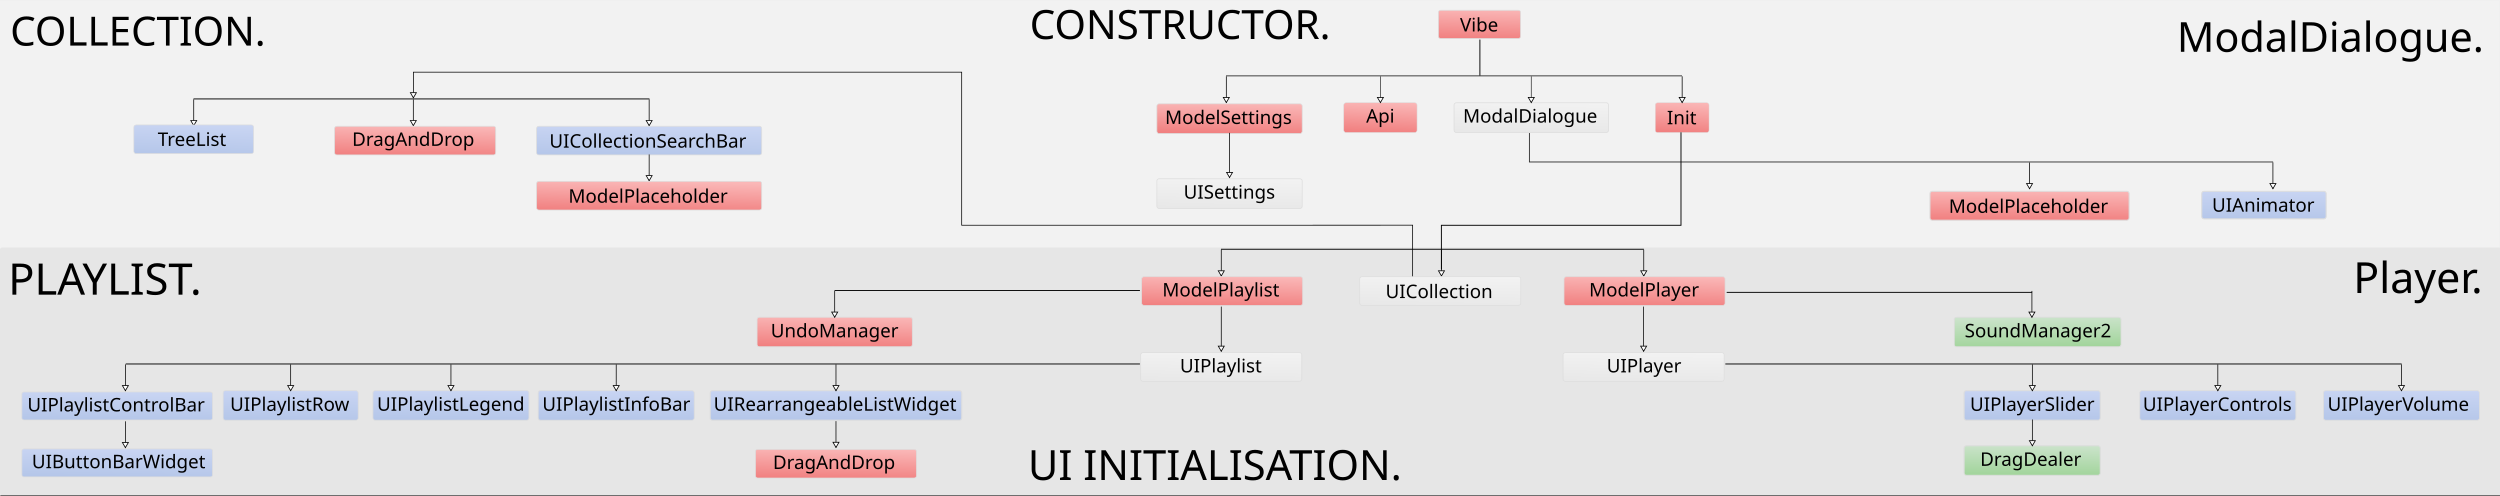
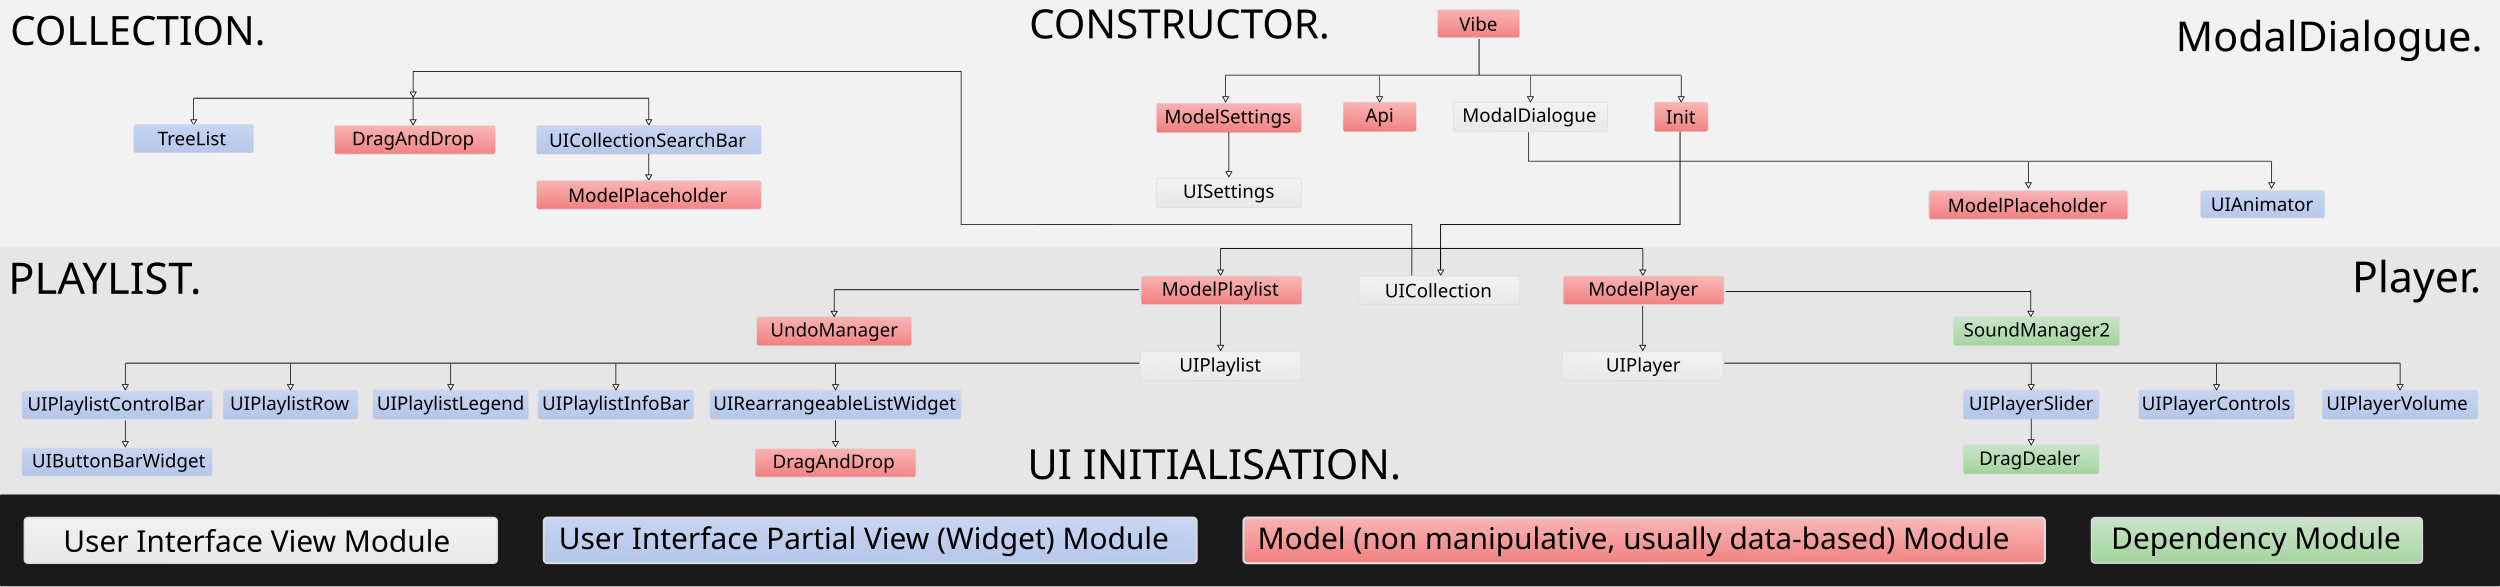
- <svg xmlns="http://www.w3.org/2000/svg" xmlns:xlink="http://www.w3.org/1999/xlink" width="2722.769" height="539.558" id="svg5546" version="1.1">
+ <svg xmlns="http://www.w3.org/2000/svg" xmlns:xlink="http://www.w3.org/1999/xlink" width="2724.286" height="638.857" id="svg5546" version="1.1">
  <defs id="defs5548">
    <linearGradient id="linearGradient4040">
      <stop style="stop-color:#cde4cd;stop-opacity:1" offset="0" id="stop4042" />
      <stop style="stop-color:#9ed397;stop-opacity:1" offset="1" id="stop4044" />
    </linearGradient>
    <linearGradient id="linearGradient4026">
      <stop id="stop4028" offset="0" style="stop-color:#fab7b7;stop-opacity:1" />
      <stop id="stop4030" offset="1" style="stop-color:#f07b7b;stop-opacity:1" />
    </linearGradient>
    <linearGradient id="linearGradient3996">
      <stop id="stop3998" offset="0" style="stop-color:#c9d5f3;stop-opacity:1" />
      <stop id="stop4000" offset="1" style="stop-color:#b3c5e8;stop-opacity:1;" />
    </linearGradient>
    <marker orient="auto" refY="0" refX="0" id="EmptyTriangleOutL" style="overflow:visible">
      <path id="path6257" d="m 5.77,0 -8.65,5 0,-10 8.65,5 z" style="fill:#ffffff;fill-rule:evenodd;stroke:#000000;stroke-width:1pt;marker-start:none" transform="matrix(0.8,0,0,0.8,-4.8,0)" />
    </marker>
    <linearGradient id="linearGradient6064">
      <stop style="stop-color:#f2f2f2;stop-opacity:1;" offset="0" id="stop6066" />
      <stop style="stop-color:#e7e7e7;stop-opacity:1;" offset="1" id="stop6068" />
    </linearGradient>
    <linearGradient xlink:href="#linearGradient6064" id="linearGradient7086" gradientUnits="userSpaceOnUse" gradientTransform="matrix(0.8095747,0,0,0.8095747,362.8881,351.9597)" x1="372.246" y1="35.644" x2="371.226" y2="81.101" />
    <linearGradient xlink:href="#linearGradient4026" id="linearGradient7091" gradientUnits="userSpaceOnUse" gradientTransform="matrix(0.8095747,0,0,0.8095747,363.8982,269.2469)" x1="372.246" y1="35.644" x2="371.226" y2="81.101" />
    <linearGradient xlink:href="#linearGradient6064" id="linearGradient7102" gradientUnits="userSpaceOnUse" gradientTransform="matrix(0.8095747,0,0,0.8095747,-97.11192,351.9597)" x1="372.246" y1="35.644" x2="371.226" y2="81.101" />
    <linearGradient xlink:href="#linearGradient4026" id="linearGradient7107" gradientUnits="userSpaceOnUse" gradientTransform="matrix(0.8095747,0,0,0.8095747,-96.10177,269.2469)" x1="372.246" y1="35.644" x2="371.226" y2="81.101" />
    <linearGradient xlink:href="#linearGradient4026" id="linearGradient7196" gradientUnits="userSpaceOnUse" gradientTransform="matrix(1.001619,0,0,0.8095747,-568.8911,313.3891)" x1="372.246" y1="35.644" x2="371.226" y2="81.101" />
    <linearGradient xlink:href="#linearGradient4040" id="linearGradient7210" gradientUnits="userSpaceOnUse" gradientTransform="matrix(1.075505,0,0,0.8095747,-1499.956,313.3891)" x1="372.246" y1="35.644" x2="371.226" y2="81.101" />
    <linearGradient xlink:href="#linearGradient3996" id="linearGradient7265" gradientUnits="userSpaceOnUse" gradientTransform="matrix(1.622593,0,0,0.8095747,571.3202,393.3891)" x1="372.246" y1="35.644" x2="371.226" y2="81.101" />
    <linearGradient xlink:href="#linearGradient3996" id="linearGradient7270" gradientUnits="userSpaceOnUse" gradientTransform="matrix(1.006511,0,0,0.8095747,935.7003,393.3891)" x1="372.246" y1="35.644" x2="371.226" y2="81.101" />
    <linearGradient xlink:href="#linearGradient6064" id="linearGradient7322" gradientUnits="userSpaceOnUse" gradientTransform="matrix(0.8095747,0,0,0.8095747,139.1738,291.2468)" x1="372.246" y1="35.644" x2="371.226" y2="81.101" />
    <linearGradient xlink:href="#linearGradient4026" id="linearGradient7331" gradientUnits="userSpaceOnUse" gradientTransform="matrix(0.8095747,0,0,0.8095747,-975.0282,105.3882)" x1="372.246" y1="35.644" x2="371.226" y2="81.101" />
    <linearGradient xlink:href="#linearGradient3996" id="linearGradient7336" gradientUnits="userSpaceOnUse" gradientTransform="matrix(0.60184,0,0,0.8095747,-1135.333,103.9597)" x1="372.246" y1="35.644" x2="371.226" y2="81.101" />
    <linearGradient xlink:href="#linearGradient3996" id="linearGradient7371" gradientUnits="userSpaceOnUse" gradientTransform="matrix(0.8711791,0,0,0.7446961,-1332.957,397.2111)" x1="372.246" y1="35.644" x2="371.226" y2="81.101" />
    <linearGradient xlink:href="#linearGradient3996" id="linearGradient7383" gradientUnits="userSpaceOnUse" gradientTransform="matrix(0.8711791,0,0,0.7446961,-1332.957,459.2111)" x1="372.246" y1="35.644" x2="371.226" y2="81.101" />
    <linearGradient xlink:href="#linearGradient3996" id="linearGradient7470" gradientUnits="userSpaceOnUse" gradientTransform="matrix(0.8095747,0,0,0.8095747,-755.0282,105.3882)" x1="372.246" y1="35.644" x2="371.226" y2="81.101" />
    <linearGradient xlink:href="#linearGradient4026" id="linearGradient7480" gradientUnits="userSpaceOnUse" gradientTransform="matrix(0.8095747,0,0,0.8095747,-755.0282,165.3882)" x1="372.246" y1="35.644" x2="371.226" y2="81.101" />
    <linearGradient xlink:href="#linearGradient4026" id="linearGradient7485" gradientUnits="userSpaceOnUse" gradientTransform="matrix(1.622593,0,0,0.8095747,534.1773,176.2462)" x1="372.246" y1="35.644" x2="371.226" y2="81.101" />
    <linearGradient xlink:href="#linearGradient6064" id="linearGradient4086" gradientUnits="userSpaceOnUse" gradientTransform="matrix(2.377307,0,0,1.288167,-1753.094,514.8211)" x1="372.246" y1="35.644" x2="371.226" y2="81.101" />
    <linearGradient xlink:href="#linearGradient6064" id="linearGradient4092" gradientUnits="userSpaceOnUse" gradientTransform="matrix(0.8604078,0,0,0.8095747,229.8944,79.82041)" x1="372.246" y1="35.644" x2="371.226" y2="81.101" />
    <linearGradient xlink:href="#linearGradient4026" id="linearGradient4100" gradientUnits="userSpaceOnUse" gradientTransform="matrix(0.2996673,0,0,0.8095747,606.4968,79.82041)" x1="372.246" y1="35.644" x2="371.226" y2="81.101" />
    <linearGradient xlink:href="#linearGradient4026" id="linearGradient4106" gradientUnits="userSpaceOnUse" gradientTransform="matrix(0.4082989,0,0,0.8095747,236.7378,79.82041)" x1="372.246" y1="35.644" x2="371.226" y2="81.101" />
    <linearGradient xlink:href="#linearGradient6064" id="linearGradient4112" gradientUnits="userSpaceOnUse" gradientTransform="matrix(0.8095747,0,0,0.8095747,-79.49434,162.5822)" x1="372.246" y1="35.644" x2="371.226" y2="81.101" />
    <linearGradient xlink:href="#linearGradient4026" id="linearGradient4117" gradientUnits="userSpaceOnUse" gradientTransform="matrix(0.8095747,0,0,0.8095747,-79.49432,80.96284)" x1="372.246" y1="35.644" x2="371.226" y2="81.101" />
    <linearGradient xlink:href="#linearGradient4026" id="linearGradient4123" gradientUnits="userSpaceOnUse" gradientTransform="matrix(0.8095747,0,0,0.8095747,227.0888,-20.93308)" x1="372.246" y1="35.644" x2="371.226" y2="81.101" />
    <linearGradient xlink:href="#linearGradient3996" id="linearGradient4128" gradientUnits="userSpaceOnUse" gradientTransform="matrix(1.622593,0,0,0.8095747,830.1773,176.2462)" x1="372.246" y1="35.644" x2="371.226" y2="81.101" />
    <linearGradient xlink:href="#linearGradient3996" id="linearGradient4133" gradientUnits="userSpaceOnUse" gradientTransform="matrix(0.8711791,0,0,0.8095747,-1113.754,393.3891)" x1="372.246" y1="35.644" x2="371.226" y2="81.101" />
    <linearGradient xlink:href="#linearGradient3996" id="linearGradient4138" gradientUnits="userSpaceOnUse" gradientTransform="matrix(1.006511,0,0,0.8095747,-988.6246,393.3891)" x1="372.246" y1="35.644" x2="371.226" y2="81.101" />
    <linearGradient xlink:href="#linearGradient3996" id="linearGradient4143" gradientUnits="userSpaceOnUse" gradientTransform="matrix(1.006511,0,0,0.8095747,-808.6246,393.3891)" x1="372.246" y1="35.644" x2="371.226" y2="81.101" />
    <linearGradient xlink:href="#linearGradient3996" id="linearGradient4148" gradientUnits="userSpaceOnUse" gradientTransform="matrix(1.622593,0,0,0.8095747,-794.3176,393.3891)" x1="372.246" y1="35.644" x2="371.226" y2="81.101" />
    <linearGradient xlink:href="#linearGradient4026" id="linearGradient4153" gradientUnits="userSpaceOnUse" gradientTransform="matrix(0.8095747,0,0,0.8095747,-516.706,457.2853)" x1="372.246" y1="35.644" x2="371.226" y2="81.101" />
    <linearGradient xlink:href="#linearGradient3996" id="linearGradient4158" gradientUnits="userSpaceOnUse" gradientTransform="matrix(1.006511,0,0,0.8095747,1135.7,393.3891)" x1="372.246" y1="35.644" x2="371.226" y2="81.101" />
    <linearGradient xlink:href="#linearGradient4040" id="linearGradient4168" gradientUnits="userSpaceOnUse" gradientTransform="matrix(1.622593,0,0,0.8095747,571.3202,453.3891)" x1="372.246" y1="35.644" x2="371.226" y2="81.101" />
    <linearGradient xlink:href="#linearGradient3996" id="linearGradient4190" gradientUnits="userSpaceOnUse" gradientTransform="matrix(3.283173,0,0,1.288167,-1444.333,514.8211)" x1="372.246" y1="35.644" x2="371.226" y2="81.101" />
    <linearGradient xlink:href="#linearGradient4026" id="linearGradient4192" gradientUnits="userSpaceOnUse" gradientTransform="matrix(4.029792,0,0,1.288167,-887.3041,514.8211)" x1="372.246" y1="35.644" x2="371.226" y2="81.101" />
    <linearGradient xlink:href="#linearGradient4040" id="linearGradient4194" gradientUnits="userSpaceOnUse" gradientTransform="matrix(1.664154,0,0,1.288167,699.6464,514.8211)" x1="372.246" y1="35.644" x2="371.226" y2="81.101" />
  </defs>
-   <g id="layer1" transform="translate(1112.101,2.013718)">
+   <g id="layer1" transform="translate(1112.101,1.313141)">
    <rect ry="0" y="-1.313" x="-1112.101" height="270" width="2721.429" id="rect7444" style="fill:#f2f2f2;fill-opacity:1;stroke:none" />
    <rect style="fill:#e6e6e6;fill-opacity:1;stroke:none" id="rect7035" width="2724.286" height="270" x="-1112.101" y="267.544" ry="2.465" />
-     <rect style="fill:url(#linearGradient4123);fill-opacity:1.0;stroke:#dddddd;stroke-width:0.81;stroke-opacity:1" id="rect5554" width="89.592" height="30.737" x="454.435" y="9.15" ry="2.453" />
+     <rect style="fill:url(#linearGradient4123);fill-opacity:1;stroke:#dddddd;stroke-width:0.81;stroke-opacity:1" id="rect5554" width="89.592" height="30.737" x="454.435" y="9.15" ry="2.453" />
    <text xml:space="preserve" style="font-size:20.437px;font-style:normal;font-variant:normal;font-weight:normal;font-stretch:normal;line-height:125%;letter-spacing:0px;word-spacing:0px;fill:#000000;fill-opacity:1;stroke:none;font-family:Lucida Sans;-inkscape-font-specification:Lucida Sans" x="478.006" y="32.272" id="text6072">
      <tspan id="tspan6074" x="478.006" y="32.272">Vibe</tspan>
    </text>
    <path style="fill:none;stroke:#000000;stroke-width:0.81px;stroke-linecap:butt;stroke-linejoin:miter;stroke-opacity:1;marker-end:url(#EmptyTriangleOutL)" d="m 223.491,81.057 0,28.797" id="path6091" />
-     <rect style="fill:url(#linearGradient4117);fill-opacity:1.0;stroke:#dddddd;stroke-width:0.81;stroke-opacity:1" id="rect6719" width="158.286" height="32.373" x="147.852" y="111.046" ry="2.453" />
+     <rect style="fill:url(#linearGradient4117);fill-opacity:1;stroke:#dddddd;stroke-width:0.81;stroke-opacity:1" id="rect6719" width="158.286" height="32.373" x="147.852" y="111.046" ry="2.453" />
    <text xml:space="preserve" style="font-size:20.437px;font-style:normal;font-variant:normal;font-weight:normal;font-stretch:normal;line-height:125%;letter-spacing:0px;word-spacing:0px;fill:#000000;fill-opacity:1;stroke:none;font-family:Lucida Sans;-inkscape-font-specification:Lucida Sans" x="156.792" y="133.02" id="text6721">
      <tspan id="tspan6723" x="156.792" y="133.02">ModelSettings</tspan>
    </text>
-     <rect ry="2.453" y="192.665" x="147.852" height="32.373" width="158.286" id="rect6735" style="fill:url(#linearGradient4112);fill-opacity:1.0;stroke:#dddddd;stroke-width:0.81;stroke-opacity:1" />
+     <rect ry="2.453" y="192.665" x="147.852" height="32.373" width="158.286" id="rect6735" style="fill:url(#linearGradient4112);fill-opacity:1;stroke:#dddddd;stroke-width:0.81;stroke-opacity:1" />
    <text id="text6737" y="214.33" x="176.97" style="font-size:20.437px;font-style:normal;font-variant:normal;font-weight:normal;font-stretch:normal;line-height:125%;letter-spacing:0px;word-spacing:0px;fill:#000000;fill-opacity:1;stroke:none;font-family:Lucida Sans;-inkscape-font-specification:Lucida Sans" xml:space="preserve">
      <tspan y="214.33" x="176.97" id="tspan6739">UISettings</tspan>
    </text>
    <path id="path6775" d="m 226.996,142.677 0,48.797" style="fill:none;stroke:#000000;stroke-width:0.81px;stroke-linecap:butt;stroke-linejoin:miter;stroke-opacity:1;marker-end:url(#EmptyTriangleOutL)" />
-     <rect ry="2.453" y="109.903" x="351.397" height="32.373" width="79.83" id="rect6757" style="fill:url(#linearGradient4106);fill-opacity:1.0;stroke:#dddddd;stroke-width:0.575;stroke-opacity:1" />
+     <rect ry="2.453" y="109.903" x="351.397" height="32.373" width="79.83" id="rect6757" style="fill:url(#linearGradient4106);fill-opacity:1;stroke:#dddddd;stroke-width:0.575;stroke-opacity:1" />
    <text id="text6759" y="131.504" x="375.789" style="font-size:20.437px;font-style:normal;font-variant:normal;font-weight:normal;font-stretch:normal;line-height:125%;letter-spacing:0px;word-spacing:0px;fill:#000000;fill-opacity:1;stroke:none;font-family:Lucida Sans;-inkscape-font-specification:Lucida Sans" xml:space="preserve">
      <tspan y="131.504" x="375.789" id="tspan6761">Api</tspan>
    </text>
    <path style="fill:none;stroke:#333333;stroke-width:0.81px;stroke-linecap:butt;stroke-linejoin:miter;stroke-opacity:1;marker-end:url(#EmptyTriangleOutL)" d="m 391.312,81.057 0,28.797" id="path6777" />
-     <rect style="fill:url(#linearGradient4100);fill-opacity:1.0;stroke:#dddddd;stroke-width:0.493;stroke-opacity:1" id="rect6767" width="58.59" height="32.373" x="690.65" y="109.903" ry="2.453" />
+     <rect style="fill:url(#linearGradient4100);fill-opacity:1;stroke:#dddddd;stroke-width:0.493;stroke-opacity:1" id="rect6767" width="58.59" height="32.373" x="690.65" y="109.903" ry="2.453" />
    <text xml:space="preserve" style="font-size:20.437px;font-style:normal;font-variant:normal;font-weight:normal;font-stretch:normal;line-height:125%;letter-spacing:0px;word-spacing:0px;fill:#000000;fill-opacity:1;stroke:none;font-family:Lucida Sans;-inkscape-font-specification:Lucida Sans" x="703.36" y="133.35" id="text6769">
      <tspan id="tspan6771" x="703.36" y="133.35">Init</tspan>
    </text>
    <path id="path6779" d="m 719.945,81.057 0,28.797" style="fill:none;stroke:#000000;stroke-width:0.81px;stroke-linecap:butt;stroke-linejoin:miter;stroke-opacity:1;marker-end:url(#EmptyTriangleOutL)" />
    <path style="fill:none;stroke:#333333;stroke-width:1px;stroke-linecap:butt;stroke-linejoin:miter;stroke-opacity:1" d="m 223.187,80.607 496.594,0" id="path6795" />
    <path style="fill:none;stroke:#000000;stroke-width:1px;stroke-linecap:butt;stroke-linejoin:miter;stroke-opacity:1" d="m 499.667,41.076 0,39.286" id="path6797" />
-     <rect style="fill:url(#linearGradient4092);fill-opacity:1.0;stroke:#dddddd;stroke-width:0.835;stroke-opacity:1" id="rect6850" width="168.225" height="32.373" x="471.516" y="109.903" ry="2.453" />
+     <rect style="fill:url(#linearGradient4092);fill-opacity:1;stroke:#dddddd;stroke-width:0.835;stroke-opacity:1" id="rect6850" width="168.225" height="32.373" x="471.516" y="109.903" ry="2.453" />
    <text xml:space="preserve" style="font-size:20.437px;font-style:normal;font-variant:normal;font-weight:normal;font-stretch:normal;line-height:125%;letter-spacing:0px;word-spacing:0px;fill:#000000;fill-opacity:1;stroke:none;font-family:Lucida Sans;-inkscape-font-specification:Lucida Sans" x="481.319" y="131.504" id="text6852">
      <tspan id="tspan6854" x="481.319" y="131.504">ModalDialogue</tspan>
    </text>
    <path id="path6856" d="m 555.629,81.057 0,28.797" style="fill:none;stroke:#333333;stroke-width:0.81px;stroke-linecap:butt;stroke-linejoin:miter;stroke-opacity:1;marker-end:url(#EmptyTriangleOutL)" />
    <path id="path6930" d="m 217.984,269.894 0,28.797" style="fill:none;stroke:#000000;stroke-width:0.81px;stroke-linecap:butt;stroke-linejoin:miter;stroke-opacity:1;marker-end:url(#EmptyTriangleOutL)" />
    <path id="path6932" d="m 457.805,269.894 0,28.797" style="fill:none;stroke:#000000;stroke-width:0.81px;stroke-linecap:butt;stroke-linejoin:miter;stroke-opacity:1;marker-end:url(#EmptyTriangleOutL)" />
    <path id="path6936" d="m 217.681,269.444 460.594,0" style="fill:none;stroke:#000000;stroke-width:1px;stroke-linecap:butt;stroke-linejoin:miter;stroke-opacity:1" />
    <path style="fill:none;stroke:#000000;stroke-width:0.81px;stroke-linecap:butt;stroke-linejoin:miter;stroke-opacity:1;marker-end:url(#EmptyTriangleOutL)" d="m 678.122,269.894 0,28.797" id="path6940" />
-     <rect style="fill:url(#linearGradient7107);fill-opacity:1.0;stroke:#dddddd;stroke-width:0.81;stroke-opacity:1" id="rect6949" width="175.455" height="31.243" x="131.245" y="299.33" ry="2.453" />
+     <rect style="fill:url(#linearGradient7107);fill-opacity:1;stroke:#dddddd;stroke-width:0.81;stroke-opacity:1" id="rect6949" width="175.455" height="31.243" x="131.245" y="299.33" ry="2.453" />
    <text xml:space="preserve" style="font-size:20.437px;font-style:normal;font-variant:normal;font-weight:normal;font-stretch:normal;line-height:125%;letter-spacing:0px;word-spacing:0px;fill:#000000;fill-opacity:1;stroke:none;font-family:Lucida Sans;-inkscape-font-specification:Lucida Sans" x="153.823" y="320.859" id="text6951">
      <tspan id="tspan6953" x="153.823" y="320.859">ModelPlaylist</tspan>
    </text>
    <rect ry="2.453" y="382.043" x="130.235" height="31.243" width="175.455" id="rect6957" style="fill:url(#linearGradient7102);fill-opacity:1;stroke:#dddddd;stroke-width:0.81;stroke-opacity:1" />
    <text id="text6959" y="403.572" x="172.991" style="font-size:20.437px;font-style:normal;font-variant:normal;font-weight:normal;font-stretch:normal;line-height:125%;letter-spacing:0px;word-spacing:0px;fill:#000000;fill-opacity:1;stroke:none;font-family:Lucida Sans;-inkscape-font-specification:Lucida Sans" xml:space="preserve">
      <tspan y="403.572" x="172.991" id="tspan6961">UIPlaylist</tspan>
    </text>
    <path style="fill:none;stroke:#000000;stroke-width:0.81px;stroke-linecap:butt;stroke-linejoin:miter;stroke-opacity:1;marker-end:url(#EmptyTriangleOutL)" d="m 217.984,331.894 0,48.797" id="path6970" />
    <g id="g7317" transform="translate(2.21931,-22)">
      <rect ry="2.453" y="321.33" x="366.521" height="31.243" width="175.455" id="rect6972" style="fill:url(#linearGradient7322);fill-opacity:1;stroke:#dddddd;stroke-width:0.81;stroke-opacity:1" />
      <text id="text6974" y="344.645" x="394.692" style="font-size:20.437px;font-style:normal;font-variant:normal;font-weight:normal;font-stretch:normal;line-height:125%;letter-spacing:0px;word-spacing:0px;fill:#000000;fill-opacity:1;stroke:none;font-family:Lucida Sans;-inkscape-font-specification:Lucida Sans" xml:space="preserve">
        <tspan y="344.645" x="394.692" id="tspan6976">UICollection</tspan>
      </text>
    </g>
-     <rect ry="2.453" y="299.33" x="591.245" height="31.243" width="175.455" id="rect6980" style="fill:url(#linearGradient7091);fill-opacity:1.0;stroke:#dddddd;stroke-width:0.81;stroke-opacity:1" />
+     <rect ry="2.453" y="299.33" x="591.245" height="31.243" width="175.455" id="rect6980" style="fill:url(#linearGradient7091);fill-opacity:1;stroke:#dddddd;stroke-width:0.81;stroke-opacity:1" />
    <text id="text6982" y="320.859" x="618.618" style="font-size:20.437px;font-style:normal;font-variant:normal;font-weight:normal;font-stretch:normal;line-height:125%;letter-spacing:0px;word-spacing:0px;fill:#000000;fill-opacity:1;stroke:none;font-family:Lucida Sans;-inkscape-font-specification:Lucida Sans" xml:space="preserve">
      <tspan y="320.859" x="618.618" id="tspan6984">ModelPlayer</tspan>
    </text>
    <rect style="fill:url(#linearGradient7086);fill-opacity:1;stroke:#dddddd;stroke-width:0.81;stroke-opacity:1" id="rect6986" width="175.455" height="31.243" x="590.235" y="382.043" ry="2.453" />
    <text xml:space="preserve" style="font-size:20.437px;font-style:normal;font-variant:normal;font-weight:normal;font-stretch:normal;line-height:125%;letter-spacing:0px;word-spacing:0px;fill:#000000;fill-opacity:1;stroke:none;font-family:Lucida Sans;-inkscape-font-specification:Lucida Sans" x="637.786" y="403.572" id="text6988">
      <tspan id="tspan6990" x="637.786" y="403.572">UIPlayer</tspan>
    </text>
    <path id="path6992" d="m 677.984,331.894 0,48.797" style="fill:none;stroke:#000000;stroke-width:0.81px;stroke-linecap:butt;stroke-linejoin:miter;stroke-opacity:1;marker-end:url(#EmptyTriangleOutL)" />
-     <rect ry="2.453" y="423.472" x="-869.108" height="32.166" width="147.139" id="rect6076" style="fill:url(#linearGradient4133);fill-opacity:1.0;stroke:#dddddd;stroke-width:0.84;stroke-opacity:1" />
+     <rect ry="2.453" y="423.472" x="-869.108" height="32.166" width="147.139" id="rect6076" style="fill:url(#linearGradient4133);fill-opacity:1;stroke:#dddddd;stroke-width:0.84;stroke-opacity:1" />
    <text id="text6078" y="445.463" x="-861.495" style="font-size:20.437px;font-style:normal;font-variant:normal;font-weight:normal;font-stretch:normal;line-height:125%;letter-spacing:0px;word-spacing:0px;fill:#000000;fill-opacity:1;stroke:none;font-family:Lucida Sans;-inkscape-font-specification:Lucida Sans" xml:space="preserve">
      <tspan y="445.463" x="-861.495" id="tspan6080">UIPlaylistRow</tspan>
    </text>
-     <rect style="fill:url(#linearGradient4138);fill-opacity:1.0;stroke:#dddddd;stroke-width:0.903;stroke-opacity:1" id="rect7045" width="169.996" height="32.166" x="-705.974" y="423.472" ry="2.453" />
+     <rect style="fill:url(#linearGradient4138);fill-opacity:1;stroke:#dddddd;stroke-width:0.903;stroke-opacity:1" id="rect7045" width="169.996" height="32.166" x="-705.974" y="423.472" ry="2.453" />
    <text xml:space="preserve" style="font-size:20.437px;font-style:normal;font-variant:normal;font-weight:normal;font-stretch:normal;line-height:125%;letter-spacing:0px;word-spacing:0px;fill:#000000;fill-opacity:1;stroke:none;font-family:Lucida Sans;-inkscape-font-specification:Lucida Sans" x="-701.463" y="445.343" id="text7047">
      <tspan id="tspan7049" x="-701.463" y="445.343">UIPlaylistLegend</tspan>
    </text>
-     <rect ry="2.453" y="423.472" x="-338.657" height="32.166" width="274.05" id="rect7053" style="fill:url(#linearGradient4148);fill-opacity:1.0;stroke:#dddddd;stroke-width:1.146;stroke-opacity:1" />
+     <rect ry="2.453" y="423.472" x="-338.657" height="32.166" width="274.05" id="rect7053" style="fill:url(#linearGradient4148);fill-opacity:1;stroke:#dddddd;stroke-width:1.146;stroke-opacity:1" />
    <text id="text7055" y="445.343" x="-334.879" style="font-size:20.437px;font-style:normal;font-variant:normal;font-weight:normal;font-stretch:normal;line-height:125%;letter-spacing:0px;word-spacing:0px;fill:#000000;fill-opacity:1;stroke:none;font-family:Lucida Sans;-inkscape-font-specification:Lucida Sans" xml:space="preserve">
      <tspan y="445.343" x="-334.879" id="tspan7057">UIRearrangeableListWidget</tspan>
    </text>
    <path style="fill:none;stroke:#000000;stroke-width:0.81px;stroke-linecap:butt;stroke-linejoin:miter;stroke-opacity:1;marker-end:url(#EmptyTriangleOutL)" d="m -795.538,394.848 0,28.797" id="path7113" />
    <path style="fill:none;stroke:#000000;stroke-width:0.81px;stroke-linecap:butt;stroke-linejoin:miter;stroke-opacity:1;marker-end:url(#EmptyTriangleOutL)" d="m -201.632,394.848 0,28.797" id="path7115" />
    <path style="fill:none;stroke:#000000;stroke-width:1px;stroke-linecap:butt;stroke-linejoin:miter;stroke-opacity:1" d="m -975.193,394.398 1104.594,0" id="path7117" />
    <path id="path7119" d="m -620.976,394.848 0,28.797" style="fill:none;stroke:#000000;stroke-width:0.81px;stroke-linecap:butt;stroke-linejoin:miter;stroke-opacity:1;marker-end:url(#EmptyTriangleOutL)" />
-     <rect ry="2.453" y="423.472" x="-525.974" height="32.166" width="169.996" id="rect7133" style="fill:url(#linearGradient4143);fill-opacity:1.0;stroke:#dddddd;stroke-width:0.903;stroke-opacity:1" />
+     <rect ry="2.453" y="423.472" x="-525.974" height="32.166" width="169.996" id="rect7133" style="fill:url(#linearGradient4143);fill-opacity:1;stroke:#dddddd;stroke-width:0.903;stroke-opacity:1" />
    <text id="text7135" y="445.343" x="-521.463" style="font-size:20.437px;font-style:normal;font-variant:normal;font-weight:normal;font-stretch:normal;line-height:125%;letter-spacing:0px;word-spacing:0px;fill:#000000;fill-opacity:1;stroke:none;font-family:Lucida Sans;-inkscape-font-specification:Lucida Sans" xml:space="preserve">
      <tspan y="445.343" x="-521.463" id="tspan7137">UIPlaylistInfoBar</tspan>
    </text>
    <path style="fill:none;stroke:#000000;stroke-width:0.81px;stroke-linecap:butt;stroke-linejoin:miter;stroke-opacity:1;marker-end:url(#EmptyTriangleOutL)" d="m -440.976,394.848 0,28.797" id="path7139" />
-     <rect style="fill:url(#linearGradient7196);fill-opacity:1.0;stroke:#dddddd;stroke-width:0.9;stroke-opacity:1" id="rect7161" width="169.17" height="32.166" x="-287.614" y="343.472" ry="2.453" />
+     <rect style="fill:url(#linearGradient7196);fill-opacity:1;stroke:#dddddd;stroke-width:0.9;stroke-opacity:1" id="rect7161" width="169.17" height="32.166" x="-287.614" y="343.472" ry="2.453" />
    <text xml:space="preserve" style="font-size:20.437px;font-style:normal;font-variant:normal;font-weight:normal;font-stretch:normal;line-height:125%;letter-spacing:0px;word-spacing:0px;fill:#000000;fill-opacity:1;stroke:none;font-family:Lucida Sans;-inkscape-font-specification:Lucida Sans" x="-272.684" y="365.343" id="text7163">
      <tspan id="tspan7165" x="-272.684" y="365.343">UndoManager</tspan>
    </text>
    <path id="path7169" d="m -203.029,314.848 0,28.797" style="fill:none;stroke:#000000;stroke-width:0.81px;stroke-linecap:butt;stroke-linejoin:miter;stroke-opacity:1;marker-end:url(#EmptyTriangleOutL)" />
    <path id="path7171" d="m -203.193,314.398 332.594,0" style="fill:none;stroke:#000000;stroke-width:1px;stroke-linecap:butt;stroke-linejoin:miter;stroke-opacity:1" />
-     <rect ry="2.453" y="343.472" x="-1197.93" height="32.166" width="181.649" id="rect7200" style="fill:url(#linearGradient7210);fill-opacity:1.0;stroke:#dddddd;stroke-width:0.933;stroke-opacity:1" transform="scale(-1,1)" />
+     <rect ry="2.453" y="343.472" x="-1197.93" height="32.166" width="181.649" id="rect7200" style="fill:url(#linearGradient7210);fill-opacity:1;stroke:#dddddd;stroke-width:0.933;stroke-opacity:1" transform="scale(-1,1)" />
    <text id="text7202" y="365.343" x="1027.601" style="font-size:20.437px;font-style:normal;font-variant:normal;font-weight:normal;font-stretch:normal;line-height:125%;letter-spacing:0px;word-spacing:0px;fill:#000000;fill-opacity:1;stroke:none;font-family:Lucida Sans;-inkscape-font-specification:Lucida Sans" xml:space="preserve">
      <tspan y="365.343" x="1027.601" id="tspan7204">SoundManager2</tspan>
    </text>
    <path style="fill:none;stroke:#000000;stroke-width:0.81px;stroke-linecap:butt;stroke-linejoin:miter;stroke-opacity:1;marker-end:url(#EmptyTriangleOutL)" d="m 1100.866,314.848 0,28.797" id="path7206" />
    <path style="fill:none;stroke:#000000;stroke-width:1px;stroke-linecap:butt;stroke-linejoin:miter;stroke-opacity:1" d="m 1101.03,316.398 -332.594,0" id="path7208" />
-     <rect ry="2.453" y="423.472" x="1418.351" height="32.166" width="169.996" id="rect7222" style="fill:url(#linearGradient4158);fill-opacity:1.0;stroke:#dddddd;stroke-width:0.903;stroke-opacity:1" />
+     <rect ry="2.453" y="423.472" x="1418.351" height="32.166" width="169.996" id="rect7222" style="fill:url(#linearGradient4158);fill-opacity:1;stroke:#dddddd;stroke-width:0.903;stroke-opacity:1" />
    <text id="text7224" y="445.343" x="1422.862" style="font-size:20.437px;font-style:normal;font-variant:normal;font-weight:normal;font-stretch:normal;line-height:125%;letter-spacing:0px;word-spacing:0px;fill:#000000;fill-opacity:1;stroke:none;font-family:Lucida Sans;-inkscape-font-specification:Lucida Sans" xml:space="preserve">
      <tspan y="445.343" x="1422.862" id="tspan7226">UIPlayerVolume</tspan>
    </text>
-     <rect style="fill:url(#linearGradient7265);fill-opacity:1.0;stroke:#dddddd;stroke-width:1.146;stroke-opacity:1" id="rect7230" width="148.336" height="32.166" x="1026.981" y="423.472" ry="2.453" />
+     <rect style="fill:url(#linearGradient7265);fill-opacity:1;stroke:#dddddd;stroke-width:1.146;stroke-opacity:1" id="rect7230" width="148.336" height="32.166" x="1026.981" y="423.472" ry="2.453" />
    <text xml:space="preserve" style="font-size:20.437px;font-style:normal;font-variant:normal;font-weight:normal;font-stretch:normal;line-height:125%;letter-spacing:0px;word-spacing:0px;fill:#000000;fill-opacity:1;stroke:none;font-family:Lucida Sans;-inkscape-font-specification:Lucida Sans" x="1033.444" y="445.463" id="text7232">
      <tspan id="tspan7234" x="1033.444" y="445.463">UIPlayerSlider</tspan>
    </text>
    <path id="path7238" d="m 1101.343,394.848 0,28.797" style="fill:none;stroke:#000000;stroke-width:0.81px;stroke-linecap:butt;stroke-linejoin:miter;stroke-opacity:1;marker-end:url(#EmptyTriangleOutL)" />
    <path id="path7240" d="m 1503.567,394.398 -736.594,0" style="fill:none;stroke:#000000;stroke-width:1px;stroke-linecap:butt;stroke-linejoin:miter;stroke-opacity:1" />
    <path style="fill:none;stroke:#000000;stroke-width:0.81px;stroke-linecap:butt;stroke-linejoin:miter;stroke-opacity:1;marker-end:url(#EmptyTriangleOutL)" d="m 1503.349,394.848 0,28.797" id="path7242" />
-     <rect style="fill:url(#linearGradient7270);fill-opacity:1.0;stroke:#dddddd;stroke-width:0.903;stroke-opacity:1" id="rect7246" width="169.996" height="32.166" x="1218.351" y="423.472" ry="2.453" />
+     <rect style="fill:url(#linearGradient7270);fill-opacity:1;stroke:#dddddd;stroke-width:0.903;stroke-opacity:1" id="rect7246" width="169.996" height="32.166" x="1218.351" y="423.472" ry="2.453" />
    <text xml:space="preserve" style="font-size:20.437px;font-style:normal;font-variant:normal;font-weight:normal;font-stretch:normal;line-height:125%;letter-spacing:0px;word-spacing:0px;fill:#000000;fill-opacity:1;stroke:none;font-family:Lucida Sans;-inkscape-font-specification:Lucida Sans" x="1221.71" y="445.463" id="text7248">
      <tspan id="tspan7250" x="1221.71" y="445.463">UIPlayerControls</tspan>
    </text>
    <path id="path7252" d="m 1303.349,394.848 0,28.797" style="fill:none;stroke:#000000;stroke-width:0.81px;stroke-linecap:butt;stroke-linejoin:miter;stroke-opacity:1;marker-end:url(#EmptyTriangleOutL)" />
-     <rect style="fill:url(#linearGradient4153);fill-opacity:1.0;stroke:#dddddd;stroke-width:0.81;stroke-opacity:1" id="rect7341" width="175.455" height="31.243" x="-289.359" y="487.368" ry="2.453" />
+     <rect style="fill:url(#linearGradient4153);fill-opacity:1;stroke:#dddddd;stroke-width:0.81;stroke-opacity:1" id="rect7341" width="175.455" height="31.243" x="-289.359" y="487.368" ry="2.453" />
    <text xml:space="preserve" style="font-size:20.437px;font-style:normal;font-variant:normal;font-weight:normal;font-stretch:normal;line-height:125%;letter-spacing:0px;word-spacing:0px;fill:#000000;fill-opacity:1;stroke:none;font-family:Lucida Sans;-inkscape-font-specification:Lucida Sans" x="-270.274" y="508.777" id="text7343">
      <tspan id="tspan7345" x="-270.274" y="508.777">DragAndDrop</tspan>
    </text>
    <path id="path7356" d="m -201.632,456.643 0,28.797" style="fill:none;stroke:#000000;stroke-width:0.81px;stroke-linecap:butt;stroke-linejoin:miter;stroke-opacity:1;marker-end:url(#EmptyTriangleOutL)" />
-     <rect style="fill:url(#linearGradient7371);fill-opacity:1.0;stroke:#dddddd;stroke-width:0.805;stroke-opacity:1" id="rect7360" width="207.748" height="30.517" x="-1088.311" y="424.883" ry="2.257" />
+     <rect style="fill:url(#linearGradient7371);fill-opacity:1;stroke:#dddddd;stroke-width:0.805;stroke-opacity:1" id="rect7360" width="207.748" height="30.517" x="-1088.311" y="424.883" ry="2.257" />
    <text xml:space="preserve" style="font-size:20.437px;font-style:normal;font-variant:normal;font-weight:normal;font-stretch:normal;line-height:125%;letter-spacing:0px;word-spacing:0px;fill:#000000;fill-opacity:1;stroke:none;font-family:Lucida Sans;-inkscape-font-specification:Lucida Sans" x="-1082.273" y="446.05" id="text7362">
      <tspan id="tspan7364" x="-1082.273" y="446.05">UIPlaylistControlBar</tspan>
    </text>
    <path id="path7373" d="m -975.538,394.848 0,28.797" style="fill:none;stroke:#000000;stroke-width:0.81px;stroke-linecap:butt;stroke-linejoin:miter;stroke-opacity:1;marker-end:url(#EmptyTriangleOutL)" />
-     <rect ry="2.257" y="486.883" x="-1088.311" height="30.517" width="207.748" id="rect7375" style="fill:url(#linearGradient7383);fill-opacity:1.0;stroke:#dddddd;stroke-width:0.805;stroke-opacity:1" />
+     <rect ry="2.257" y="486.883" x="-1088.311" height="30.517" width="207.748" id="rect7375" style="fill:url(#linearGradient7383);fill-opacity:1;stroke:#dddddd;stroke-width:0.805;stroke-opacity:1" />
    <text id="text7377" y="507.93" x="-1077.408" style="font-size:20.437px;font-style:normal;font-variant:normal;font-weight:normal;font-stretch:normal;line-height:125%;letter-spacing:0px;word-spacing:0px;fill:#000000;fill-opacity:1;stroke:none;font-family:Lucida Sans;-inkscape-font-specification:Lucida Sans" xml:space="preserve">
      <tspan y="507.93" x="-1077.408" id="tspan7379">UIButtonBarWidget</tspan>
    </text>
    <path style="fill:none;stroke:#000000;stroke-width:0.81px;stroke-linecap:butt;stroke-linejoin:miter;stroke-opacity:1;marker-end:url(#EmptyTriangleOutL)" d="m -975.538,456.848 0,28.797" id="path7381" />
    <path style="fill:none;stroke:#000000;stroke-width:0.81px;stroke-linecap:butt;stroke-linejoin:miter;stroke-opacity:1;marker-end:url(#EmptyTriangleOutL)" d="m 1098.292,174.848 0,28.797" id="path7387" />
    <path style="fill:none;stroke:#333333;stroke-width:1px;stroke-linecap:butt;stroke-linejoin:miter;stroke-opacity:1" d="m 1363.567,174.398 -809.955,0 0,-31.536" id="path7389" />
    <path id="path7391" d="m 1363.349,174.848 0,28.797" style="fill:none;stroke:#000000;stroke-width:0.81px;stroke-linecap:butt;stroke-linejoin:miter;stroke-opacity:1;marker-end:url(#EmptyTriangleOutL)" />
-     <rect ry="2.453" y="206.329" x="989.838" height="31.452" width="216.908" id="rect7395" style="fill:url(#linearGradient7485);fill-opacity:1.0;stroke:#dddddd;stroke-width:1.146;stroke-opacity:1" />
+     <rect ry="2.453" y="206.329" x="989.838" height="31.452" width="216.908" id="rect7395" style="fill:url(#linearGradient7485);fill-opacity:1;stroke:#dddddd;stroke-width:1.146;stroke-opacity:1" />
    <text id="text7397" y="229.809" x="1010.375" style="font-size:20.437px;font-style:normal;font-variant:normal;font-weight:normal;font-stretch:normal;line-height:125%;letter-spacing:0px;word-spacing:0px;fill:#000000;fill-opacity:1;stroke:none;font-family:Lucida Sans;-inkscape-font-specification:Lucida Sans" xml:space="preserve">
      <tspan y="229.809" x="1010.375" id="tspan7399">ModelPlaceholder</tspan>
    </text>
-     <rect style="fill:url(#linearGradient4128);fill-opacity:1.0;stroke:#dddddd;stroke-width:1.146;stroke-opacity:1" id="rect7422" width="135.479" height="30.023" x="1285.838" y="206.329" ry="2.453" />
+     <rect style="fill:url(#linearGradient4128);fill-opacity:1;stroke:#dddddd;stroke-width:1.146;stroke-opacity:1" id="rect7422" width="135.479" height="30.023" x="1285.838" y="206.329" ry="2.453" />
    <text xml:space="preserve" style="font-size:20.437px;font-style:normal;font-variant:normal;font-weight:normal;font-stretch:normal;line-height:125%;letter-spacing:0px;word-spacing:0px;fill:#000000;fill-opacity:1;stroke:none;font-family:Lucida Sans;-inkscape-font-specification:Lucida Sans" x="1297.035" y="228.541" id="text7424">
      <tspan id="tspan7426" x="1297.035" y="228.541">UIAnimator</tspan>
    </text>
    <path style="fill:none;stroke:#000000;stroke-width:0.81px;stroke-linecap:butt;stroke-linejoin:miter;stroke-opacity:1;marker-end:url(#EmptyTriangleOutL)" d="m -661.954,106.18 0,28.797" id="path7272" />
    <path style="fill:none;stroke:#000000;stroke-width:1px;stroke-linecap:butt;stroke-linejoin:miter;stroke-opacity:1" d="m -901.373,105.73 496.594,0" id="path7274" />
    <path style="fill:none;stroke:#000000;stroke-width:0.81px;stroke-linecap:butt;stroke-linejoin:miter;stroke-opacity:1;marker-end:url(#EmptyTriangleOutL)" d="m -901.107,106.18 0,28.797" id="path7278" />
-     <rect style="fill:url(#linearGradient7336);fill-opacity:1.0;stroke:#dddddd;stroke-width:0.698;stroke-opacity:1" id="rect7286" width="130.433" height="31.243" x="-966.323" y="134.043" ry="2.453" />
+     <rect style="fill:url(#linearGradient7336);fill-opacity:1;stroke:#dddddd;stroke-width:0.698;stroke-opacity:1" id="rect7286" width="130.433" height="31.243" x="-966.323" y="134.043" ry="2.453" />
    <text xml:space="preserve" style="font-size:20.437px;font-style:normal;font-variant:normal;font-weight:normal;font-stretch:normal;line-height:125%;letter-spacing:0px;word-spacing:0px;fill:#000000;fill-opacity:1;stroke:none;font-family:Lucida Sans;-inkscape-font-specification:Lucida Sans" x="-940.285" y="156.924" id="text7288">
      <tspan id="tspan7290" x="-940.285" y="156.924">TreeList</tspan>
    </text>
-     <rect ry="2.453" y="135.471" x="-747.681" height="31.243" width="175.455" id="rect7294" style="fill:url(#linearGradient7331);fill-opacity:1.0;stroke:#dddddd;stroke-width:0.81;stroke-opacity:1" />
+     <rect ry="2.453" y="135.471" x="-747.681" height="31.243" width="175.455" id="rect7294" style="fill:url(#linearGradient7331);fill-opacity:1;stroke:#dddddd;stroke-width:0.81;stroke-opacity:1" />
    <text id="text7296" y="156.88" x="-728.596" style="font-size:20.437px;font-style:normal;font-variant:normal;font-weight:normal;font-stretch:normal;line-height:125%;letter-spacing:0px;word-spacing:0px;fill:#000000;fill-opacity:1;stroke:none;font-family:Lucida Sans;-inkscape-font-specification:Lucida Sans" xml:space="preserve">
      <tspan y="156.88" x="-728.596" id="tspan7298">DragAndDrop</tspan>
    </text>
    <path id="path6938" d="m 718.678,142.092 0,101.258 -260.957,0 0,48.008" style="fill:none;stroke:#000000;stroke-width:1px;stroke-linecap:butt;stroke-linejoin:miter;stroke-opacity:1" />
    <path style="fill:none;stroke:#000000;stroke-width:0.81px;stroke-linecap:butt;stroke-linejoin:miter;stroke-opacity:1;marker-end:url(#EmptyTriangleOutL)" d="m 426.418,298.894 0,-55.648 -491.134,0.061 0,-166.745 -597.145,0 -0.047,28.13" id="path7324" />
    <text xml:space="preserve" style="font-size:47.347px;font-style:normal;font-variant:normal;font-weight:normal;font-stretch:normal;line-height:125%;letter-spacing:0px;word-spacing:0px;fill:#000000;fill-opacity:1;stroke:none;font-family:Lucida Sans;-inkscape-font-specification:Lucida Sans" x="-1103.179" y="318.877" id="text7446">
      <tspan id="tspan7448" x="-1103.179" y="318.877">PLAYLIST.</tspan>
    </text>
    <text id="text7450" y="47.641" x="-1100.994" style="font-size:43.924px;font-style:normal;font-variant:normal;font-weight:normal;font-stretch:normal;line-height:125%;letter-spacing:0px;word-spacing:0px;fill:#000000;fill-opacity:1;stroke:none;font-family:Lucida Sans;-inkscape-font-specification:Lucida Sans" xml:space="preserve">
      <tspan y="47.641" x="-1100.994" id="tspan7452">COLLECTION.</tspan>
    </text>
    <text xml:space="preserve" style="font-size:46.672px;font-style:normal;font-variant:normal;font-weight:normal;font-stretch:normal;line-height:125%;letter-spacing:0px;word-spacing:0px;fill:#000000;fill-opacity:1;stroke:none;font-family:Lucida Sans;-inkscape-font-specification:Lucida Sans" x="1450.848" y="317.111" id="text7454">
      <tspan id="tspan7456" x="1450.848" y="317.111">Player.</tspan>
    </text>
    <text id="text7458" y="54.424" x="1258.763" style="font-size:45.04px;font-style:normal;font-variant:normal;font-weight:normal;font-stretch:normal;line-height:125%;letter-spacing:0px;word-spacing:0px;fill:#000000;fill-opacity:1;stroke:none;font-family:Lucida Sans;-inkscape-font-specification:Lucida Sans" xml:space="preserve">
      <tspan y="54.424" x="1258.763" id="tspan7460">ModalDialogue.</tspan>
    </text>
    <path id="path7462" d="m -405.104,106.18 0,28.797" style="fill:none;stroke:#000000;stroke-width:0.81px;stroke-linecap:butt;stroke-linejoin:miter;stroke-opacity:1;marker-end:url(#EmptyTriangleOutL)" />
-     <rect style="fill:url(#linearGradient7470);fill-opacity:1.0;stroke:#dddddd;stroke-width:0.81;stroke-opacity:1" id="rect7464" width="245.155" height="31.243" x="-527.681" y="135.471" ry="2.453" />
+     <rect style="fill:url(#linearGradient7470);fill-opacity:1;stroke:#dddddd;stroke-width:0.81;stroke-opacity:1" id="rect7464" width="245.155" height="31.243" x="-527.681" y="135.471" ry="2.453" />
    <text xml:space="preserve" style="font-size:20.437px;font-style:normal;font-variant:normal;font-weight:normal;font-stretch:normal;line-height:125%;letter-spacing:0px;word-spacing:0px;fill:#000000;fill-opacity:1;stroke:none;font-family:Lucida Sans;-inkscape-font-specification:Lucida Sans" x="-513.777" y="158.786" id="text7466">
      <tspan id="tspan7468" x="-513.777" y="158.786">UICollectionSearchBar</tspan>
    </text>
    <path style="fill:none;stroke:#000000;stroke-width:0.81px;stroke-linecap:butt;stroke-linejoin:miter;stroke-opacity:1;marker-end:url(#EmptyTriangleOutL)" d="m -405.104,166.18 0,28.797" id="path7472" />
-     <rect ry="2.453" y="195.471" x="-527.681" height="31.243" width="245.155" id="rect7474" style="fill:url(#linearGradient7480);fill-opacity:1.0;stroke:#dddddd;stroke-width:0.81;stroke-opacity:1" />
+     <rect ry="2.453" y="195.471" x="-527.681" height="31.243" width="245.155" id="rect7474" style="fill:url(#linearGradient7480);fill-opacity:1;stroke:#dddddd;stroke-width:0.81;stroke-opacity:1" />
    <text id="text7476" y="218.786" x="-493.021" style="font-size:20.437px;font-style:normal;font-variant:normal;font-weight:normal;font-stretch:normal;line-height:125%;letter-spacing:0px;word-spacing:0px;fill:#000000;fill-opacity:1;stroke:none;font-family:Lucida Sans;-inkscape-font-specification:Lucida Sans" xml:space="preserve">
      <tspan y="218.786" x="-493.021" id="tspan7478">ModelPlaceholder</tspan>
    </text>
    <text id="text7545" y="520.727" x="7.416" style="font-size:45.311px;font-style:normal;font-variant:normal;font-weight:normal;font-stretch:normal;line-height:125%;letter-spacing:0px;word-spacing:0px;fill:#000000;fill-opacity:1;stroke:none;font-family:Lucida Sans;-inkscape-font-specification:Lucida Sans" xml:space="preserve">
      <tspan y="520.727" x="7.416" id="tspan7547">UI INITIALISATION.</tspan>
    </text>
    <text xml:space="preserve" style="font-size:43.964px;font-style:normal;font-variant:normal;font-weight:normal;font-stretch:normal;line-height:125%;letter-spacing:0px;word-spacing:0px;fill:#000000;fill-opacity:1;stroke:none;font-family:Lucida Sans;-inkscape-font-specification:Lucida Sans" x="9.387" y="40.487" id="text7549">
      <tspan id="tspan7551" x="9.387" y="40.487">CONSTRUCTOR.</tspan>
    </text>
    <rect ry="0.913" y="537.544" x="-1112.101" height="100" width="2724.286" id="rect3177" style="fill:#1a1a1a;fill-opacity:1;stroke:none" />
-     <flowRoot xml:space="preserve" id="flowRoot4002" style="fill:black;stroke:none;stroke-opacity:1;stroke-width:1px;stroke-linejoin:miter;stroke-linecap:butt;fill-opacity:1;font-family:Lucida Sans;font-style:normal;font-weight:normal;font-size:6px;line-height:125%;letter-spacing:0px;word-spacing:0px;-inkscape-font-specification:Lucida Sans;font-stretch:normal;font-variant:normal">
+     <flowRoot xml:space="preserve" id="flowRoot4002" style="font-size:6px;font-style:normal;font-variant:normal;font-weight:normal;font-stretch:normal;line-height:125%;letter-spacing:0px;word-spacing:0px;fill:#000000;fill-opacity:1;stroke:none;font-family:Lucida Sans;-inkscape-font-specification:Lucida Sans">
      <flowRegion id="flowRegion4004">
        <rect id="rect4006" width="22.857" height="144.286" x="24.286" y="-0.442" />
      </flowRegion>
      <flowPara id="flowPara4008" />
    </flowRoot>
    <g id="g4185">
      <rect style="fill:url(#linearGradient4086);fill-opacity:1;stroke:#dddddd;stroke-width:1.75;stroke-opacity:1" id="rect3185" width="515.22" height="49.712" x="-1085.492" y="562.688" ry="3.904" />
      <text xml:space="preserve" style="font-size:32.519px;font-style:normal;font-variant:normal;font-weight:normal;font-stretch:normal;line-height:125%;letter-spacing:0px;word-spacing:0px;fill:#000000;fill-opacity:1;stroke:none;font-family:Lucida Sans;-inkscape-font-specification:Lucida Sans" x="-1043.14" y="599.985" id="text3187">
        <tspan id="tspan3189" x="-1043.14" y="599.985">User Interface View Module</tspan>
      </text>
    </g>
    <g id="g4180" transform="translate(2.779511,0)">
      <rect ry="3.904" y="562.688" x="-522.345" height="49.712" width="711.544" id="rect4010" style="fill:url(#linearGradient4190);fill-opacity:1;stroke:#dddddd;stroke-width:2.057;stroke-opacity:1" />
      <text id="text4012" y="596.952" x="-506.032" style="font-size:32.519px;font-style:normal;font-variant:normal;font-weight:normal;font-stretch:normal;line-height:125%;letter-spacing:0px;word-spacing:0px;fill:#000000;fill-opacity:1;stroke:none;font-family:Lucida Sans;-inkscape-font-specification:Lucida Sans" xml:space="preserve">
        <tspan y="596.952" x="-506.032" id="tspan4014">User Interface Partial View (Widget) Module</tspan>
      </text>
    </g>
    <g id="g4175" transform="translate(-1.402402,0)">
      <rect ry="3.904" y="562.688" x="244.352" height="49.712" width="873.354" id="rect4018" style="fill:url(#linearGradient4192);fill-opacity:1;stroke:#dddddd;stroke-width:2.278;stroke-opacity:1" />
      <text id="text4020" y="596.944" x="259.668" style="font-size:32.519px;font-style:normal;font-variant:normal;font-weight:normal;font-stretch:normal;line-height:125%;letter-spacing:0px;word-spacing:0px;fill:#000000;fill-opacity:1;stroke:none;font-family:Lucida Sans;-inkscape-font-specification:Lucida Sans" xml:space="preserve">
        <tspan y="596.944" x="259.668" id="tspan4022">Model (non manipulative, usually data-based) Module</tspan>
      </text>
    </g>
    <g id="g4170" transform="translate(1.6698999e-4,0)">
      <rect style="fill:url(#linearGradient4194);fill-opacity:1;stroke:#dddddd;stroke-width:1.464;stroke-opacity:1" id="rect4032" width="360.663" height="49.712" x="1166.978" y="562.688" ry="3.904" />
      <text xml:space="preserve" style="font-size:32.519px;font-style:normal;font-variant:normal;font-weight:normal;font-stretch:normal;line-height:125%;letter-spacing:0px;word-spacing:0px;fill:#000000;fill-opacity:1;stroke:none;font-family:Lucida Sans;-inkscape-font-specification:Lucida Sans" x="1188.435" y="596.754" id="text4034">
        <tspan id="tspan4036" x="1188.435" y="596.754">Dependency Module</tspan>
      </text>
    </g>
-     <rect ry="2.453" y="483.472" x="1026.981" height="32.166" width="148.336" id="rect4160" style="fill:url(#linearGradient4168);fill-opacity:1.0;stroke:#dddddd;stroke-width:1.146;stroke-opacity:1" />
+     <rect ry="2.453" y="483.472" x="1026.981" height="32.166" width="148.336" id="rect4160" style="fill:url(#linearGradient4168);fill-opacity:1;stroke:#dddddd;stroke-width:1.146;stroke-opacity:1" />
    <text id="text4162" y="505.343" x="1044.527" style="font-size:20.437px;font-style:normal;font-variant:normal;font-weight:normal;font-stretch:normal;line-height:125%;letter-spacing:0px;word-spacing:0px;fill:#000000;fill-opacity:1;stroke:none;font-family:Lucida Sans;-inkscape-font-specification:Lucida Sans" xml:space="preserve">
      <tspan y="505.343" x="1044.527" id="tspan4164">DragDealer</tspan>
    </text>
    <path style="fill:none;stroke:#000000;stroke-width:0.81px;stroke-linecap:butt;stroke-linejoin:miter;stroke-opacity:1;marker-end:url(#EmptyTriangleOutL)" d="m 1101.343,454.848 0,28.797" id="path4166" />
  </g>
</svg>
